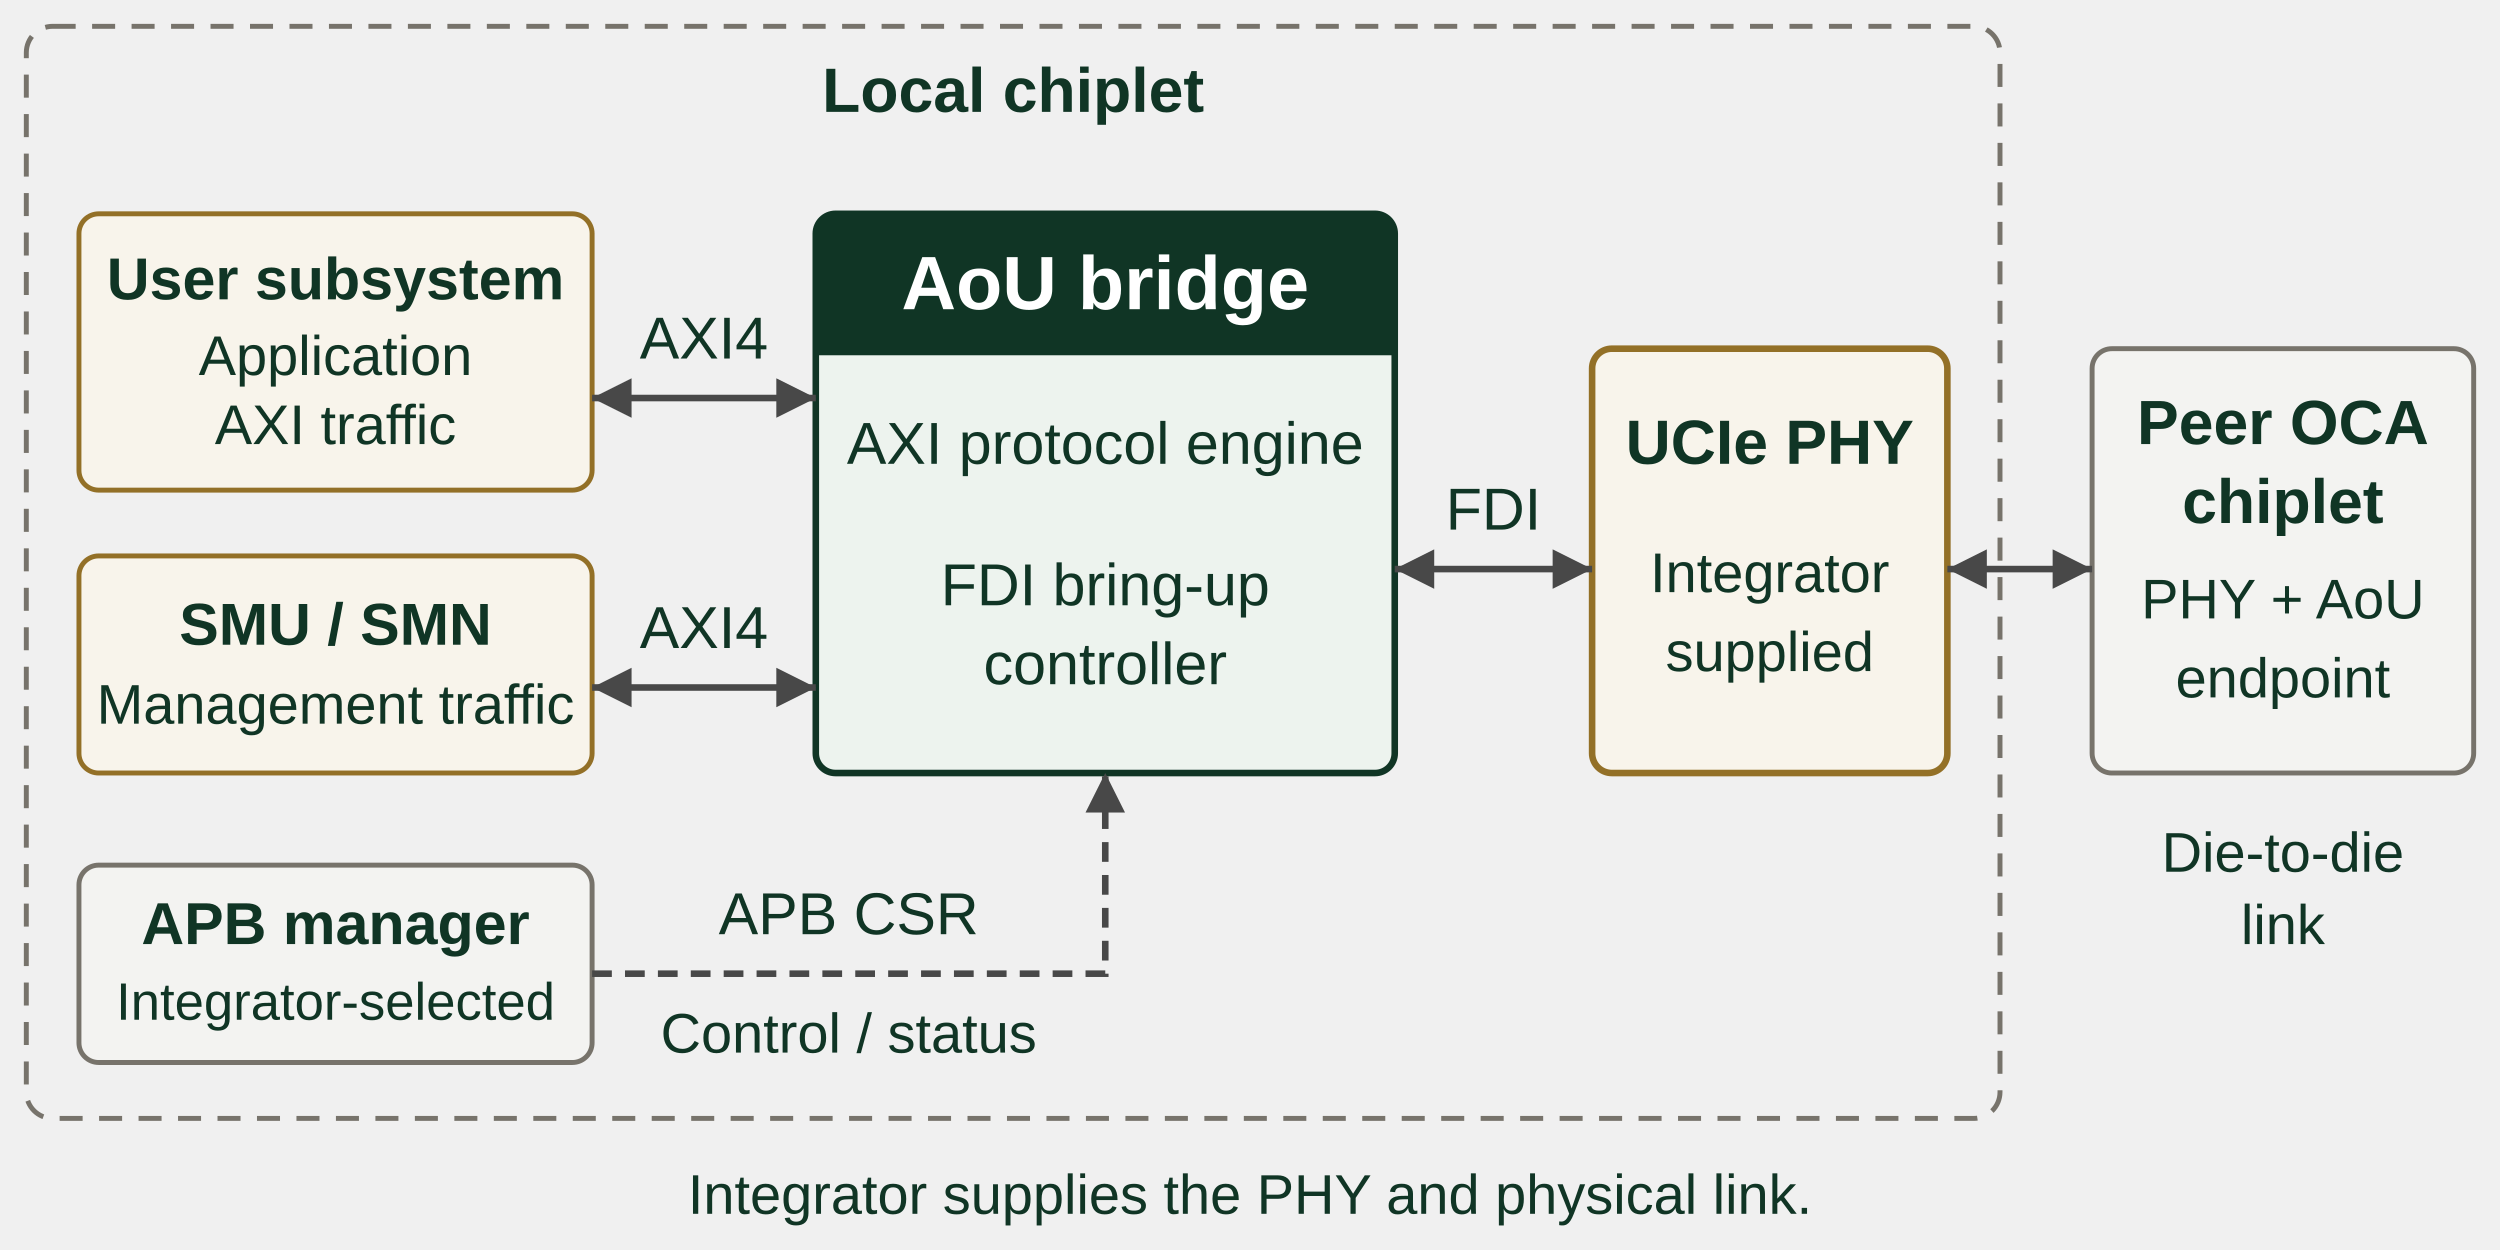
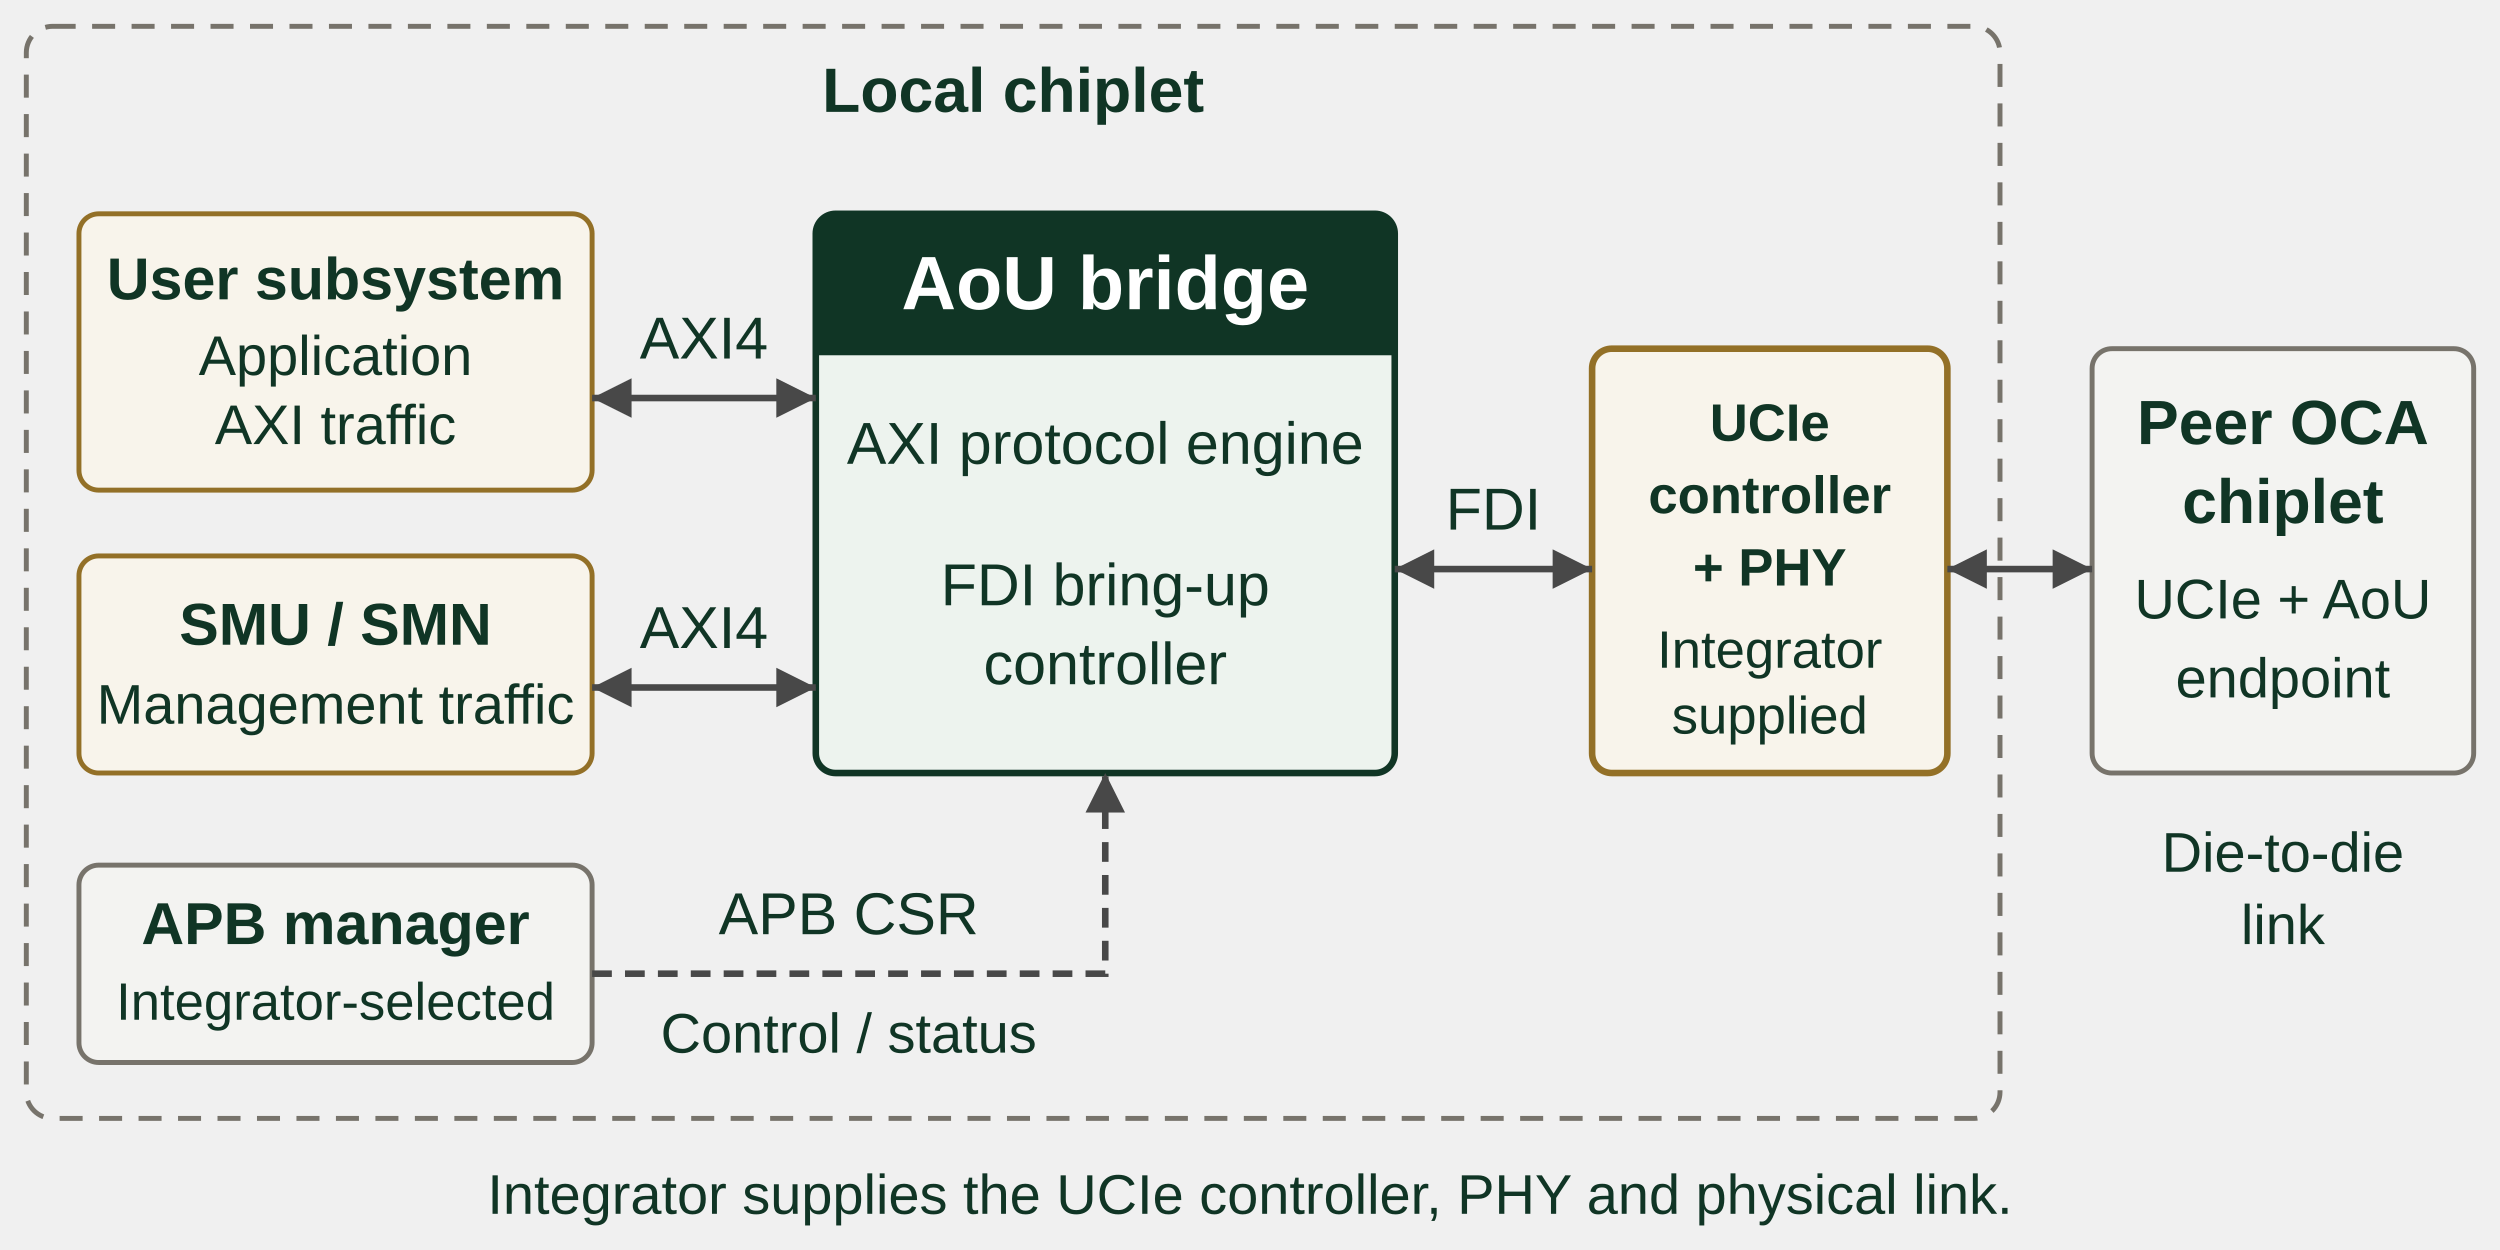
<svg xmlns="http://www.w3.org/2000/svg" width="760" height="380" viewBox="0 0 760 380" role="img" aria-labelledby="title description">
  <defs>
    <marker id="end" markerWidth="6" markerHeight="6" refX="6" refY="3" orient="auto">
      <path d="M0 0 L6 3 L0 6 Z" fill="#484848" />
    </marker>
    <marker id="start" markerWidth="6" markerHeight="6" refX="0" refY="3" orient="auto">
      <path d="M6 0 L0 3 L6 6 Z" fill="#484848" />
    </marker>
  </defs>
  <g font-family="Arial, sans-serif" text-anchor="middle" fill="#103525">
    <rect x="8" y="8" width="600" height="332" rx="8" fill="none" stroke="#77736b" stroke-width="1.5" stroke-dasharray="7 5" />
    <text x="308" y="34" font-size="19" font-weight="bold">Local chiplet</text>
    <g fill="#f8f4eb" stroke="#937027" stroke-width="1.5">
      <rect x="24" y="65" width="156" height="84" rx="6" />
      <rect x="24" y="169" width="156" height="66" rx="6" />
    </g>
    <text x="102" y="91" font-size="18" font-weight="bold">User subsystem</text>
    <text x="102" y="114" font-size="17">Application</text>
    <text x="102" y="135" font-size="17">AXI traffic</text>
    <text x="102" y="196" font-size="18" font-weight="bold">SMU / SMN</text>
    <text x="102" y="220" font-size="17">Management traffic</text>
    <rect x="248" y="65" width="176" height="170" rx="6" fill="#edf3ee" stroke="#103525" stroke-width="2" />
    <path d="M254 65 H418 Q424 65 424 71 V108 H248 V71 Q248 65 254 65 Z" fill="#103525" />
    <text x="336" y="94" font-size="23" font-weight="bold" fill="#ffffff">AoU bridge</text>
    <text x="336" y="141" font-size="18">AXI protocol engine</text>
    <text x="336" y="184" font-size="18">FDI bring-up</text>
    <text x="336" y="208" font-size="18">controller</text>
    <rect x="484" y="106" width="108" height="129" rx="6" fill="#f8f4eb" stroke="#937027" stroke-width="2" />
-     <text x="538" y="141" font-size="19" font-weight="bold">UCIe PHY</text>
-     <text x="538" y="180" font-size="17">Integrator</text>
-     <text x="538" y="204" font-size="17">supplied</text>
+     <text x="538" y="134" font-size="16" font-weight="bold">UCIe</text>
+     <text x="538" y="156" font-size="16" font-weight="bold">controller</text>
+     <text x="538" y="178" font-size="16" font-weight="bold">+ PHY</text>
+     <text x="538" y="203" font-size="16">Integrator</text>
+     <text x="538" y="223" font-size="16">supplied</text>
    <rect x="636" y="106" width="116" height="129" rx="6" fill="#f3f3f1" stroke="#77736b" stroke-width="1.5" />
    <text x="694" y="135" font-size="19" font-weight="bold">Peer OCA</text>
    <text x="694" y="159" font-size="19" font-weight="bold">chiplet</text>
-     <text x="694" y="188" font-size="17">PHY + AoU</text>
+     <text x="694" y="188" font-size="17">UCIe + AoU</text>
    <text x="694" y="212" font-size="17">endpoint</text>
    <g fill="none" stroke="#484848" stroke-width="2">
      <path d="M180 121 H248" marker-start="url(#start)" marker-end="url(#end)" />
      <path d="M180 209 H248" marker-start="url(#start)" marker-end="url(#end)" />
      <path d="M424 173 H484" marker-start="url(#start)" marker-end="url(#end)" />
      <path d="M592 173 H636" marker-start="url(#start)" marker-end="url(#end)" />
    </g>
    <text x="214" y="109" font-size="18">AXI4</text>
    <text x="214" y="197" font-size="18">AXI4</text>
    <text x="454" y="161" font-size="18">FDI</text>
    <text x="694" y="265" font-size="17">Die-to-die</text>
    <text x="694" y="287" font-size="17">link</text>
    <rect x="24" y="263" width="156" height="60" rx="6" fill="#f3f3f1" stroke="#77736b" stroke-width="1.5" />
    <text x="102" y="287" font-size="18" font-weight="bold">APB manager</text>
    <text x="102" y="310" font-size="16">Integrator-selected</text>
    <path d="M180 296 H336 V235" fill="none" stroke="#484848" stroke-width="2" stroke-dasharray="6 4" marker-end="url(#end)" />
    <text x="258" y="284" font-size="18">APB CSR</text>
    <text x="258" y="320" font-size="17">Control / status</text>
-     <text x="380" y="369" font-size="17">Integrator supplies the PHY and physical link.</text>
+     <text x="380" y="369" font-size="17">Integrator supplies the UCIe controller, PHY and physical link.</text>
  </g>
</svg>
